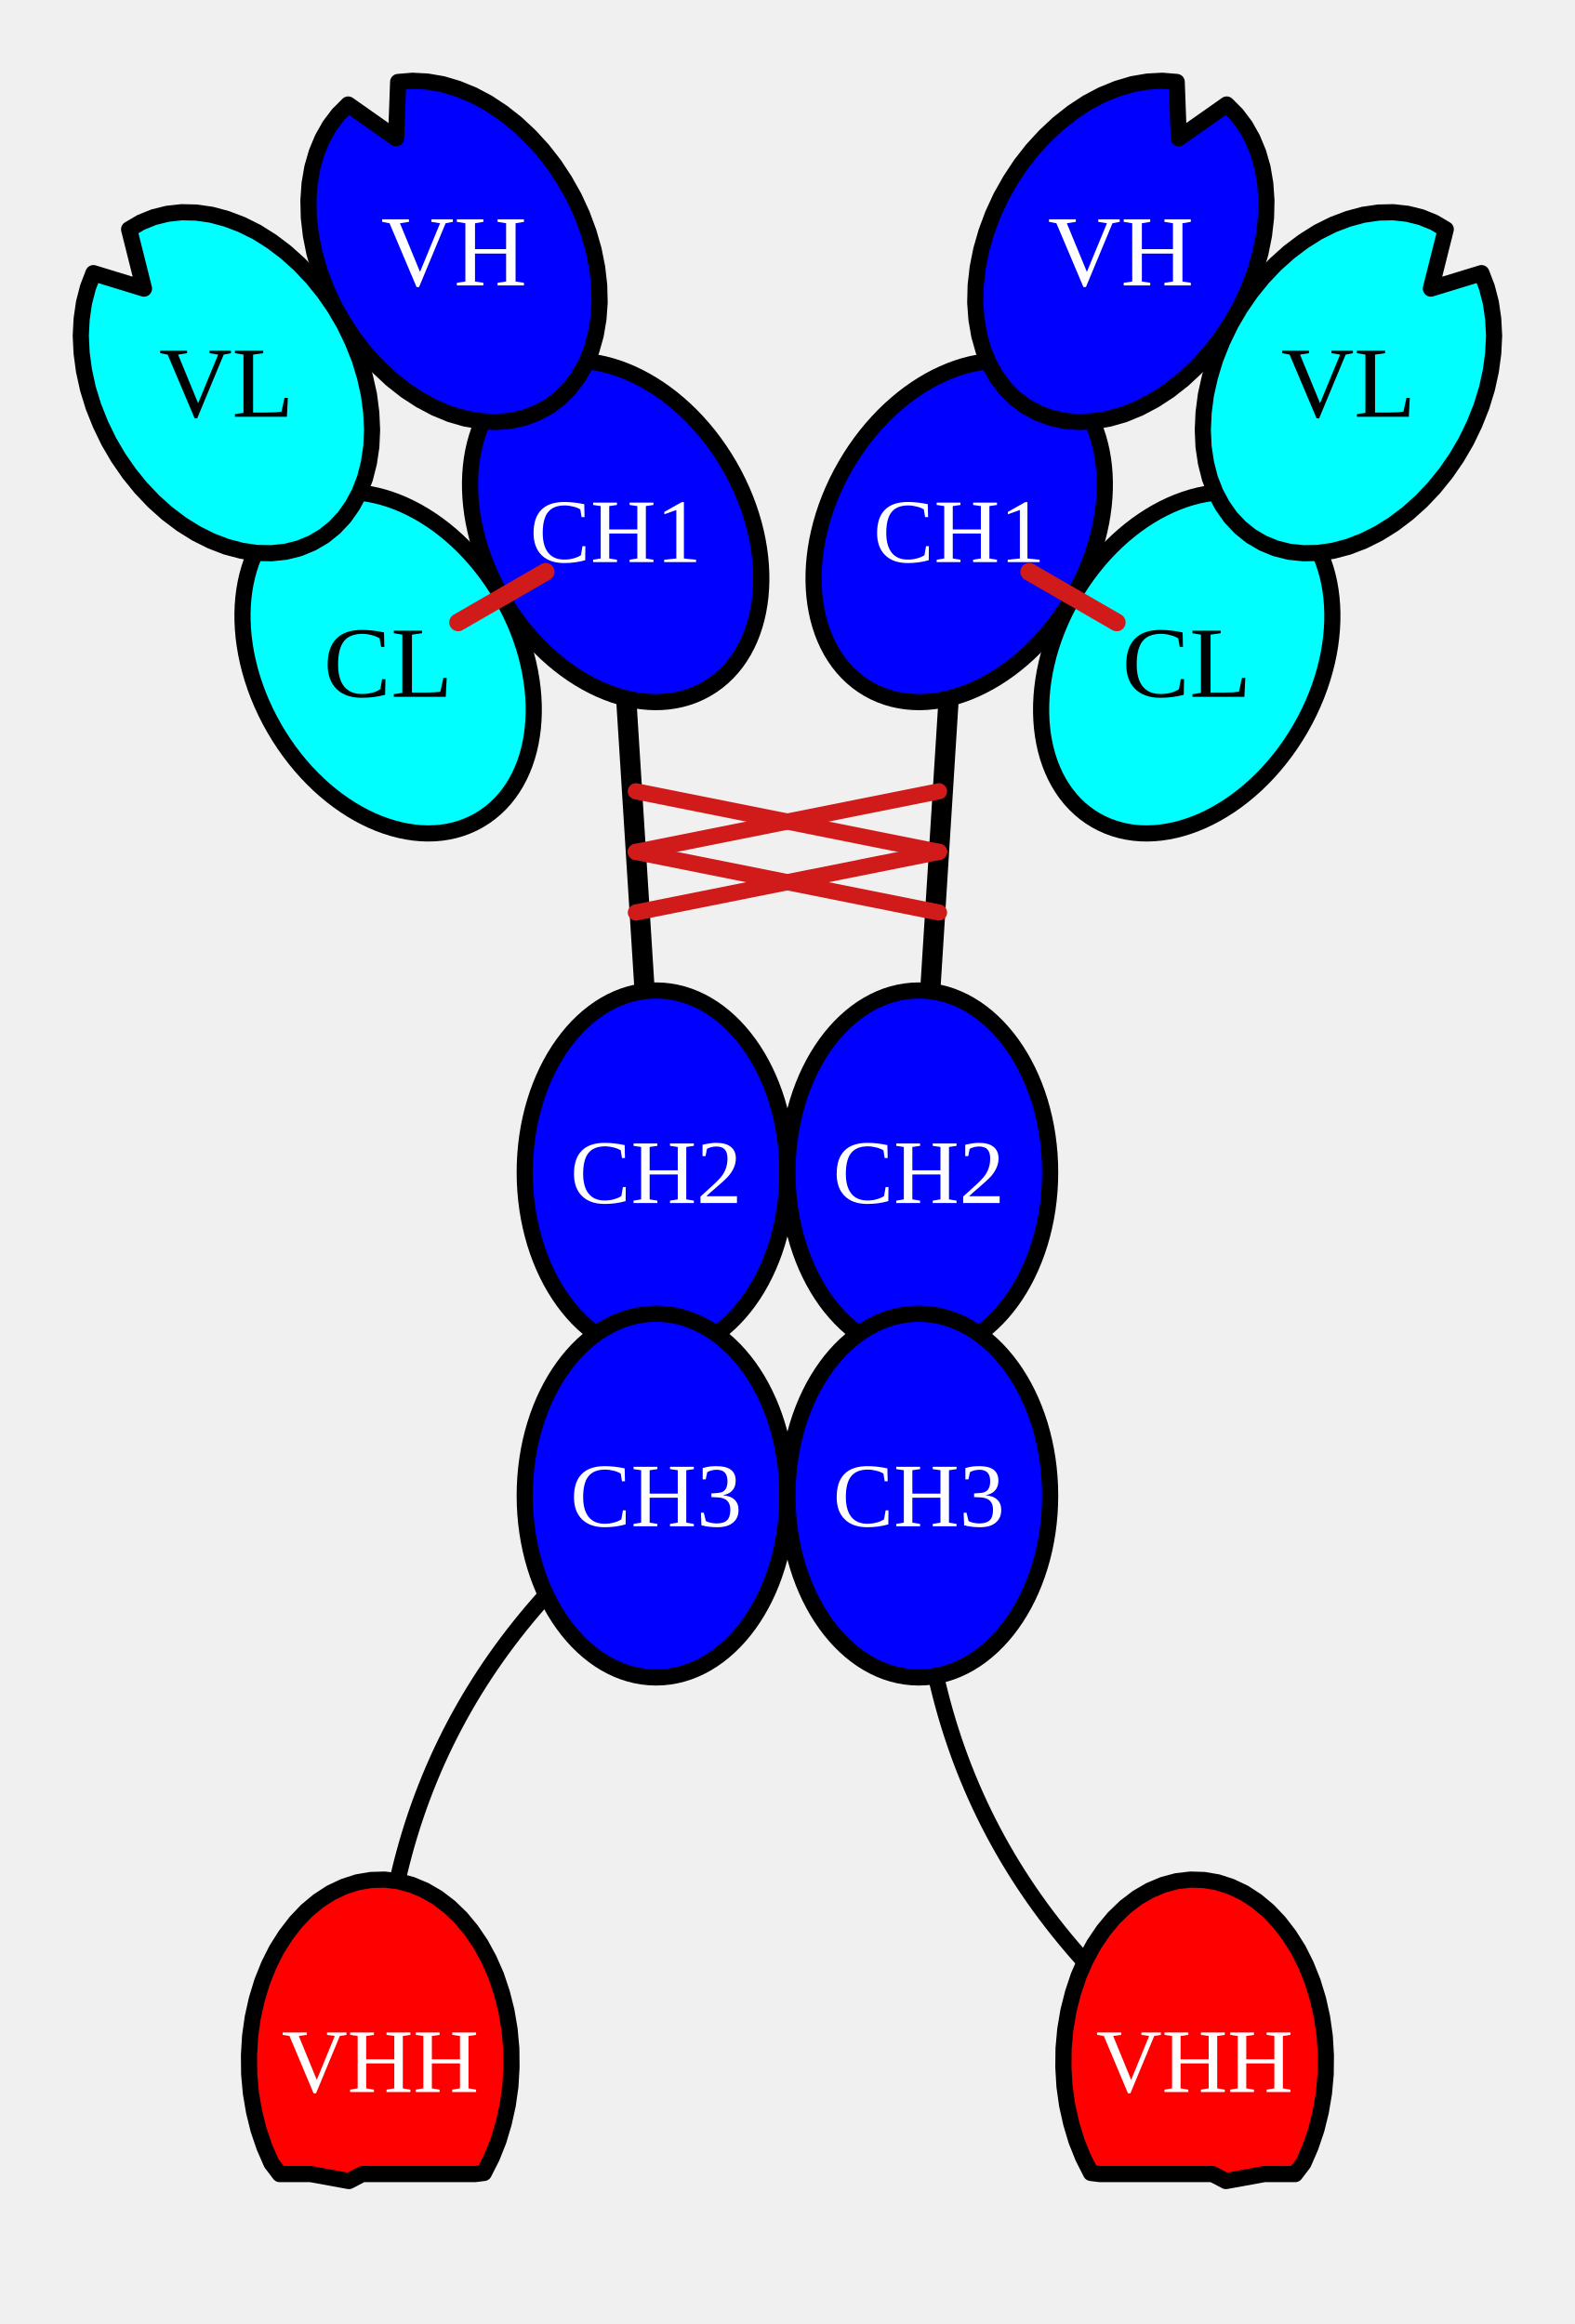
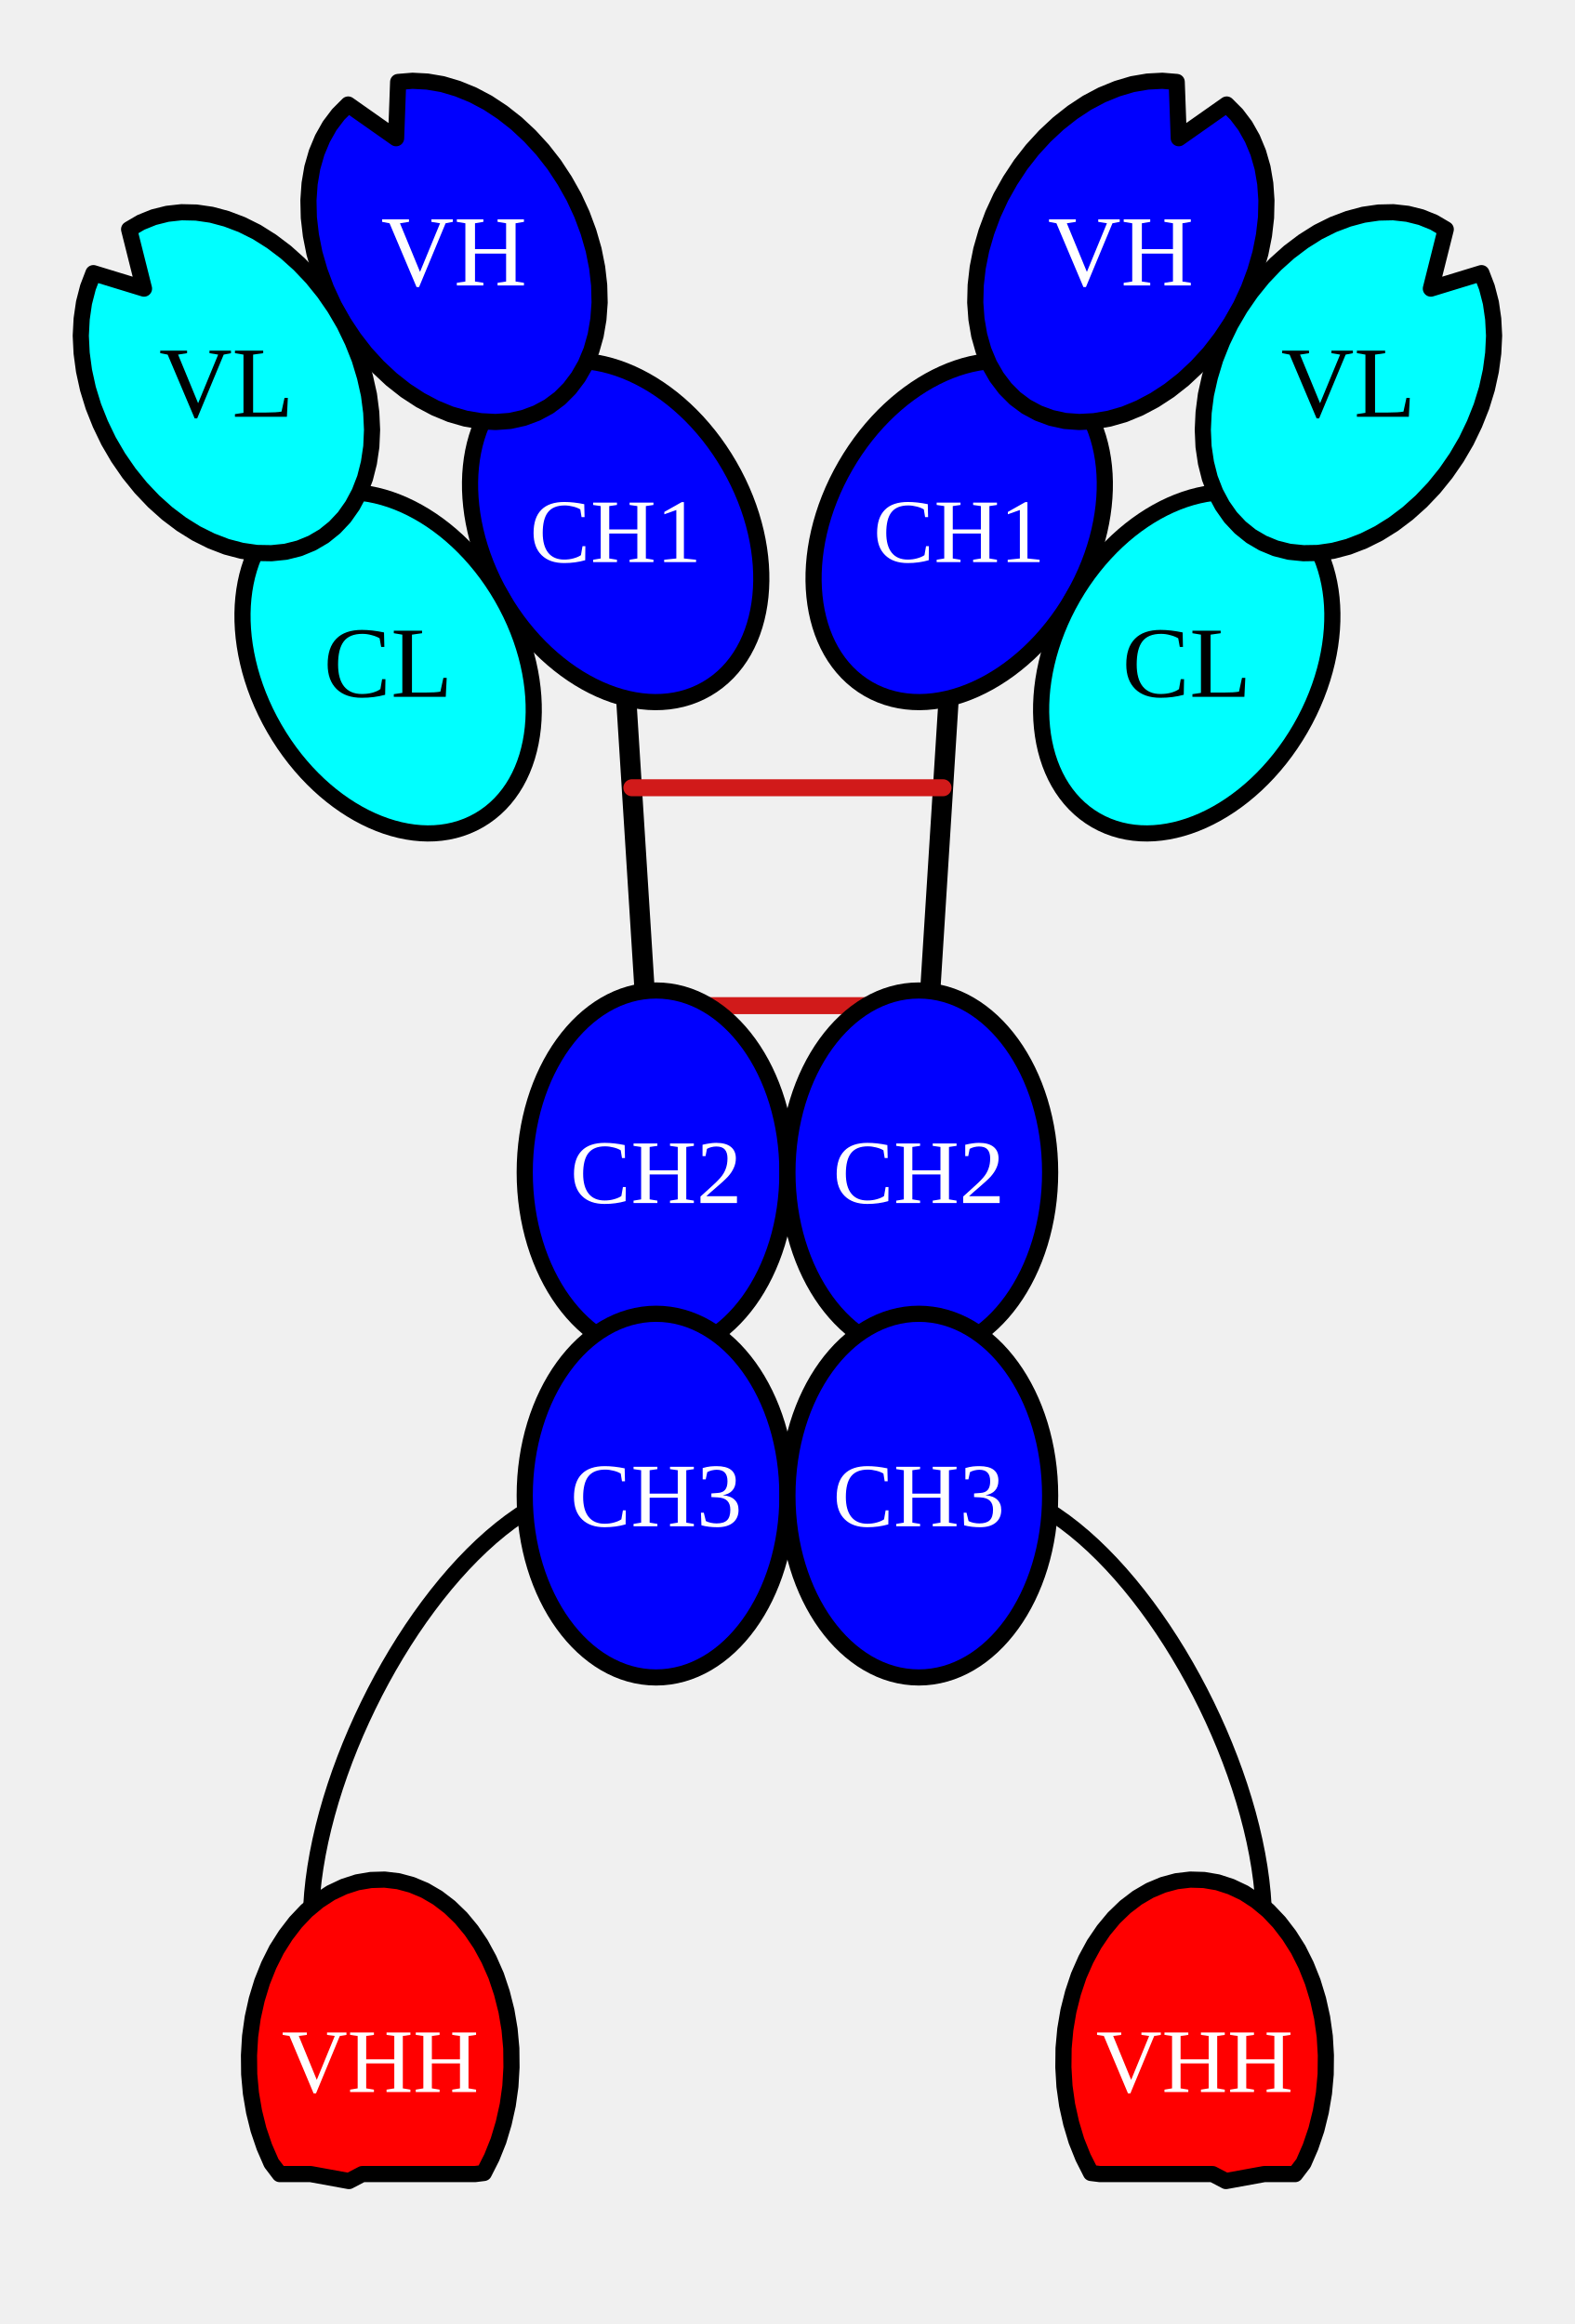
<svg xmlns="http://www.w3.org/2000/svg" width="233.79" height="345.07" viewBox="0 0 233.79 345.07">
  <g transform="translate(116.9,123.07) scale(1.5)">
    <line x1="-17" y1="-29.44" x2="-13" y2="34" stroke="#000000" stroke-width="2" stroke-linecap="round" />
-     <path d="M -13 66 Q -41.03 86.99 -40.3 122" fill="none" stroke="#000000" stroke-width="1.6" stroke-linecap="round" />
    <line x1="17" y1="-29.44" x2="13" y2="34" stroke="#000000" stroke-width="2" stroke-linecap="round" />
-     <path d="M 13 66 Q 12.27 101.01 40.3 122" fill="none" stroke="#000000" stroke-width="1.6" stroke-linecap="round" />
-     <line x1="-15" y1="-3.72" x2="15" y2="2.28" stroke="#D11A1A" stroke-width="1.6" stroke-linecap="round" />
-     <line x1="-15" y1="2.28" x2="15" y2="-3.72" stroke="#D11A1A" stroke-width="1.6" stroke-linecap="round" />
-     <line x1="-15" y1="2.28" x2="15" y2="8.28" stroke="#D11A1A" stroke-width="1.6" stroke-linecap="round" />
-     <line x1="-15" y1="8.28" x2="15" y2="2.28" stroke="#D11A1A" stroke-width="1.6" stroke-linecap="round" />
+     <path d="M -13 66 C -32.78 56.36 -60.08 112.36 -40.3 122" fill="none" stroke="#000000" stroke-width="1.6" stroke-linecap="round" />
+     <path d="M 13 66 C 32.78 56.36 60.08 112.36 40.3 122" fill="none" stroke="#000000" stroke-width="1.6" stroke-linecap="round" />
+     <line x1="-15.4" y1="-4.07" x2="15.4" y2="-4.07" stroke="#D11A1A" stroke-width="1.68" stroke-linecap="round" />
+     <line x1="-14.04" y1="17.5" x2="14.04" y2="17.5" stroke="#D11A1A" stroke-width="1.68" stroke-linecap="round" />
    <g transform="translate(-13,34) rotate(0)">
      <ellipse rx="13" ry="18" fill="#0000FF" stroke="#000000" stroke-width="1.6" />
      <text x="0" y="0" font-size="9" font-family="'Times New Roman', Times, serif" fill="#FFFFFF" text-anchor="middle" dominant-baseline="central" transform="rotate(0 0 0)">CH2</text>
    </g>
    <g transform="translate(13,34) rotate(0)">
      <ellipse rx="13" ry="18" fill="#0000FF" stroke="#000000" stroke-width="1.6" />
      <text x="0" y="0" font-size="9" font-family="'Times New Roman', Times, serif" fill="#FFFFFF" text-anchor="middle" dominant-baseline="central" transform="rotate(0 0 0)">CH2</text>
    </g>
    <g transform="translate(-13,66) rotate(0)">
      <ellipse rx="13" ry="18" fill="#0000FF" stroke="#000000" stroke-width="1.6" />
      <text x="0" y="0" font-size="9" font-family="'Times New Roman', Times, serif" fill="#FFFFFF" text-anchor="middle" dominant-baseline="central" transform="rotate(0 0 0)">CH3</text>
    </g>
    <g transform="translate(13,66) rotate(0)">
      <ellipse rx="13" ry="18" fill="#0000FF" stroke="#000000" stroke-width="1.6" />
      <text x="0" y="0" font-size="9" font-family="'Times New Roman', Times, serif" fill="#FFFFFF" text-anchor="middle" dominant-baseline="central" transform="rotate(0 0 0)">CH3</text>
    </g>
    <g transform="translate(-40.3,122) rotate(0)">
      <path d="M -6.88 11.16 L -7.99 11.16 L -9.02 11.16 L -9.95 11.16 L -10.77 10.08 L -11.47 8.47 L -12.05 6.76 L -12.49 4.98 L -12.8 3.15 L -12.97 1.28 L -12.99 -0.6 L -12.88 -2.48 L -12.62 -4.33 L -12.22 -6.13 L -11.69 -7.87 L -11.03 -9.52 L -10.26 -11.06 L -9.36 -12.48 L -8.37 -13.77 L -7.29 -14.91 L -6.12 -15.88 L -4.89 -16.68 L -3.6 -17.29 L -2.28 -17.72 L -0.93 -17.95 L 0.43 -17.99 L 1.79 -17.83 L 3.12 -17.47 L 4.43 -16.92 L 5.68 -16.19 L 6.87 -15.28 L 7.99 -14.2 L 9.01 -12.97 L 9.94 -11.6 L 10.76 -10.09 L 11.47 -8.48 L 12.04 -6.77 L 12.49 -4.99 L 12.8 -3.16 L 12.97 -1.29 L 12.99 0.59 L 12.88 2.47 L 12.62 4.32 L 12.22 6.12 L 11.7 7.86 L 11.04 9.51 L 10.26 11.05 L 9.37 11.16 L 8.38 11.16 L 7.29 11.16 L 6.13 11.16 L 4.9 11.16 L 3.61 11.16 L 2.29 11.16 L 0.94 11.16 L -0.42 11.16 L -1.78 11.16 L -3.1 11.85 Z" fill="#FF0000" stroke="#000000" stroke-width="1.6" stroke-linejoin="round" />
      <text x="0" y="0" font-size="9" font-family="'Times New Roman', Times, serif" fill="#FFFFFF" text-anchor="middle" dominant-baseline="central" transform="rotate(0 0 0)">VHH</text>
    </g>
    <g transform="translate(40.3,122) rotate(0)">
      <path d="M 1.78 11.16 L 0.42 11.16 L -0.94 11.16 L -2.29 11.16 L -3.61 11.16 L -4.9 11.16 L -6.13 11.16 L -7.29 11.16 L -8.38 11.16 L -9.37 11.16 L -10.26 11.05 L -11.04 9.51 L -11.7 7.86 L -12.22 6.12 L -12.62 4.32 L -12.88 2.47 L -12.99 0.59 L -12.97 -1.29 L -12.8 -3.16 L -12.49 -4.99 L -12.04 -6.77 L -11.47 -8.48 L -10.76 -10.09 L -9.94 -11.6 L -9.01 -12.97 L -7.99 -14.2 L -6.87 -15.28 L -5.68 -16.19 L -4.43 -16.92 L -3.12 -17.47 L -1.79 -17.83 L -0.43 -17.99 L 0.93 -17.95 L 2.28 -17.72 L 3.6 -17.29 L 4.89 -16.68 L 6.12 -15.88 L 7.29 -14.91 L 8.37 -13.77 L 9.36 -12.48 L 10.26 -11.06 L 11.03 -9.52 L 11.69 -7.87 L 12.22 -6.13 L 12.62 -4.33 L 12.88 -2.48 L 12.99 -0.6 L 12.97 1.28 L 12.8 3.15 L 12.49 4.98 L 12.05 6.76 L 11.47 8.47 L 10.77 10.08 L 9.95 11.16 L 9.02 11.16 L 7.99 11.16 L 6.88 11.16 L 3.1 11.85 Z" fill="#FF0000" stroke="#000000" stroke-width="1.6" stroke-linejoin="round" />
      <text x="0" y="0" font-size="9" font-family="'Times New Roman', Times, serif" fill="#FFFFFF" text-anchor="middle" dominant-baseline="central" transform="rotate(0 0 0)">VHH</text>
    </g>
    <g transform="translate(-17,-29.44) rotate(-30)">
      <ellipse rx="13" ry="18" fill="#0000FF" stroke="#000000" stroke-width="1.6" />
      <text x="0" y="0" font-size="9" font-family="'Times New Roman', Times, serif" fill="#FFFFFF" text-anchor="middle" dominant-baseline="central" transform="rotate(30 0 0)">CH1</text>
    </g>
    <g transform="translate(-39.52,-16.44) rotate(-30)">
      <ellipse rx="13" ry="18" fill="#00FFFF" stroke="#000000" stroke-width="1.6" />
      <text x="0" y="0" font-size="10" font-family="'Times New Roman', Times, serif" fill="#000000" text-anchor="middle" dominant-baseline="central" transform="rotate(30 0 0)">CL</text>
    </g>
    <g transform="translate(-33,-57.16) rotate(-30)">
      <path d="M 3.6 -17.29 L 4.89 -16.68 L 6.12 -15.88 L 7.29 -14.91 L 8.37 -13.77 L 9.37 -12.48 L 10.26 -11.06 L 11.03 -9.52 L 11.69 -7.87 L 12.22 -6.13 L 12.62 -4.33 L 12.88 -2.48 L 12.99 -0.6 L 12.97 1.28 L 12.8 3.15 L 12.49 4.98 L 12.05 6.76 L 11.47 8.47 L 10.77 10.08 L 9.95 11.59 L 9.02 12.96 L 7.99 14.2 L 6.88 15.28 L 5.69 16.19 L 4.43 16.92 L 3.13 17.47 L 1.8 17.83 L 0.44 17.99 L -0.92 17.95 L -2.27 17.72 L -3.6 17.3 L -4.88 16.68 L -6.11 15.88 L -7.28 14.91 L -8.37 13.78 L -9.36 12.49 L -10.25 11.07 L -11.03 9.53 L -11.69 7.88 L -12.22 6.14 L -12.62 4.34 L -12.87 2.49 L -12.99 0.61 L -12.97 -1.27 L -12.8 -3.14 L -12.49 -4.97 L -12.05 -6.75 L -11.47 -8.46 L -10.77 -10.08 L -9.95 -11.58 L -9.02 -12.96 L -8 -14.19 L -6.88 -15.27 L -5.69 -16.18 L -4.44 -16.92 L -3.14 -17.47 L -1.8 -17.83 L 0.64 -12.57 Z" fill="#0000FF" stroke="#000000" stroke-width="1.6" stroke-linejoin="round" />
      <text x="0" y="0" font-size="10" font-family="'Times New Roman', Times, serif" fill="#FFFFFF" text-anchor="middle" dominant-baseline="central" transform="rotate(30 0 0)">VH</text>
    </g>
    <g transform="translate(-55.52,-44.16) rotate(-30)">
      <path d="M -0.75 -17.97 L 0.61 -17.98 L 1.96 -17.79 L 3.29 -17.41 L 4.59 -16.84 L 5.84 -16.08 L 7.02 -15.15 L 8.12 -14.05 L 9.14 -12.8 L 10.06 -11.41 L 10.86 -9.89 L 11.55 -8.26 L 12.11 -6.55 L 12.54 -4.76 L 12.83 -2.92 L 12.98 -1.05 L 12.99 0.84 L 12.85 2.71 L 12.58 4.56 L 12.16 6.35 L 11.62 8.08 L 10.94 9.71 L 10.15 11.24 L 9.25 12.65 L 8.24 13.92 L 7.15 15.04 L 5.97 15.99 L 4.73 16.76 L 3.44 17.36 L 2.11 17.76 L 0.76 17.97 L -0.6 17.98 L -1.95 17.8 L -3.29 17.42 L -4.58 16.84 L -5.83 16.09 L -7.01 15.16 L -8.12 14.06 L -9.13 12.81 L -10.05 11.42 L -10.86 9.9 L -11.55 8.27 L -12.11 6.56 L -12.54 4.77 L -12.83 2.93 L -12.98 1.06 L -12.99 -0.83 L -12.85 -2.7 L -12.58 -4.55 L -12.17 -6.34 L -11.62 -8.07 L -10.95 -9.7 L -10.16 -11.24 L -9.25 -12.64 L -8.25 -13.91 L -7.15 -15.03 L -5.98 -15.98 L -2.41 -12.15 Z" fill="#00FFFF" stroke="#000000" stroke-width="1.6" stroke-linejoin="round" />
      <text x="0" y="0" font-size="10" font-family="'Times New Roman', Times, serif" fill="#000000" text-anchor="middle" dominant-baseline="central" transform="rotate(30 0 0)">VL</text>
    </g>
    <g transform="translate(17,-29.44) rotate(30)">
      <ellipse rx="13" ry="18" fill="#0000FF" stroke="#000000" stroke-width="1.6" />
      <text x="0" y="0" font-size="9" font-family="'Times New Roman', Times, serif" fill="#FFFFFF" text-anchor="middle" dominant-baseline="central" transform="rotate(-30 0 0)">CH1</text>
    </g>
    <g transform="translate(39.52,-16.44) rotate(30)">
      <ellipse rx="13" ry="18" fill="#00FFFF" stroke="#000000" stroke-width="1.6" />
      <text x="0" y="0" font-size="10" font-family="'Times New Roman', Times, serif" fill="#000000" text-anchor="middle" dominant-baseline="central" transform="rotate(-30 0 0)">CL</text>
    </g>
    <g transform="translate(33,-57.16) rotate(30)">
      <path d="M 1.8 -17.83 L 3.14 -17.47 L 4.44 -16.92 L 5.69 -16.18 L 6.88 -15.27 L 8 -14.19 L 9.02 -12.96 L 9.95 -11.58 L 10.77 -10.08 L 11.47 -8.46 L 12.05 -6.75 L 12.49 -4.97 L 12.8 -3.14 L 12.97 -1.27 L 12.99 0.61 L 12.87 2.49 L 12.62 4.34 L 12.22 6.14 L 11.69 7.88 L 11.03 9.53 L 10.25 11.07 L 9.36 12.49 L 8.37 13.78 L 7.28 14.91 L 6.11 15.88 L 4.88 16.68 L 3.6 17.3 L 2.27 17.72 L 0.92 17.95 L -0.44 17.99 L -1.8 17.83 L -3.13 17.47 L -4.43 16.92 L -5.69 16.19 L -6.88 15.28 L -7.99 14.2 L -9.02 12.96 L -9.95 11.59 L -10.77 10.08 L -11.47 8.47 L -12.05 6.76 L -12.49 4.98 L -12.8 3.15 L -12.97 1.28 L -12.99 -0.6 L -12.88 -2.48 L -12.62 -4.33 L -12.22 -6.13 L -11.69 -7.87 L -11.03 -9.52 L -10.26 -11.06 L -9.37 -12.48 L -8.37 -13.77 L -7.29 -14.91 L -6.12 -15.88 L -4.89 -16.68 L -3.6 -17.29 L -0.64 -12.57 Z" fill="#0000FF" stroke="#000000" stroke-width="1.6" stroke-linejoin="round" />
      <text x="0" y="0" font-size="10" font-family="'Times New Roman', Times, serif" fill="#FFFFFF" text-anchor="middle" dominant-baseline="central" transform="rotate(-30 0 0)">VH</text>
    </g>
    <g transform="translate(55.52,-44.16) rotate(30)">
      <path d="M 5.98 -15.98 L 7.15 -15.03 L 8.25 -13.91 L 9.25 -12.64 L 10.16 -11.24 L 10.95 -9.7 L 11.62 -8.07 L 12.17 -6.34 L 12.58 -4.55 L 12.85 -2.7 L 12.99 -0.83 L 12.98 1.06 L 12.83 2.93 L 12.54 4.77 L 12.11 6.56 L 11.55 8.27 L 10.86 9.9 L 10.05 11.42 L 9.13 12.81 L 8.12 14.06 L 7.01 15.16 L 5.83 16.09 L 4.58 16.84 L 3.29 17.42 L 1.95 17.8 L 0.6 17.98 L -0.76 17.97 L -2.11 17.76 L -3.44 17.36 L -4.73 16.76 L -5.97 15.99 L -7.15 15.04 L -8.24 13.92 L -9.25 12.65 L -10.15 11.24 L -10.94 9.71 L -11.62 8.08 L -12.16 6.35 L -12.58 4.56 L -12.85 2.71 L -12.99 0.84 L -12.98 -1.05 L -12.83 -2.92 L -12.54 -4.76 L -12.11 -6.55 L -11.55 -8.26 L -10.86 -9.89 L -10.06 -11.41 L -9.14 -12.8 L -8.12 -14.05 L -7.02 -15.15 L -5.84 -16.08 L -4.59 -16.84 L -3.29 -17.41 L -1.96 -17.79 L -0.61 -17.98 L 0.75 -17.97 L 2.41 -12.15 Z" fill="#00FFFF" stroke="#000000" stroke-width="1.6" stroke-linejoin="round" />
      <text x="0" y="0" font-size="10" font-family="'Times New Roman', Times, serif" fill="#000000" text-anchor="middle" dominant-baseline="central" transform="rotate(-30 0 0)">VL</text>
    </g>
-     <line x1="-23.93" y1="-25.44" x2="-32.59" y2="-20.44" stroke="#D11A1A" stroke-width="1.76" stroke-linecap="round" />
-     <line x1="23.93" y1="-25.44" x2="32.59" y2="-20.44" stroke="#D11A1A" stroke-width="1.76" stroke-linecap="round" />
  </g>
</svg>
